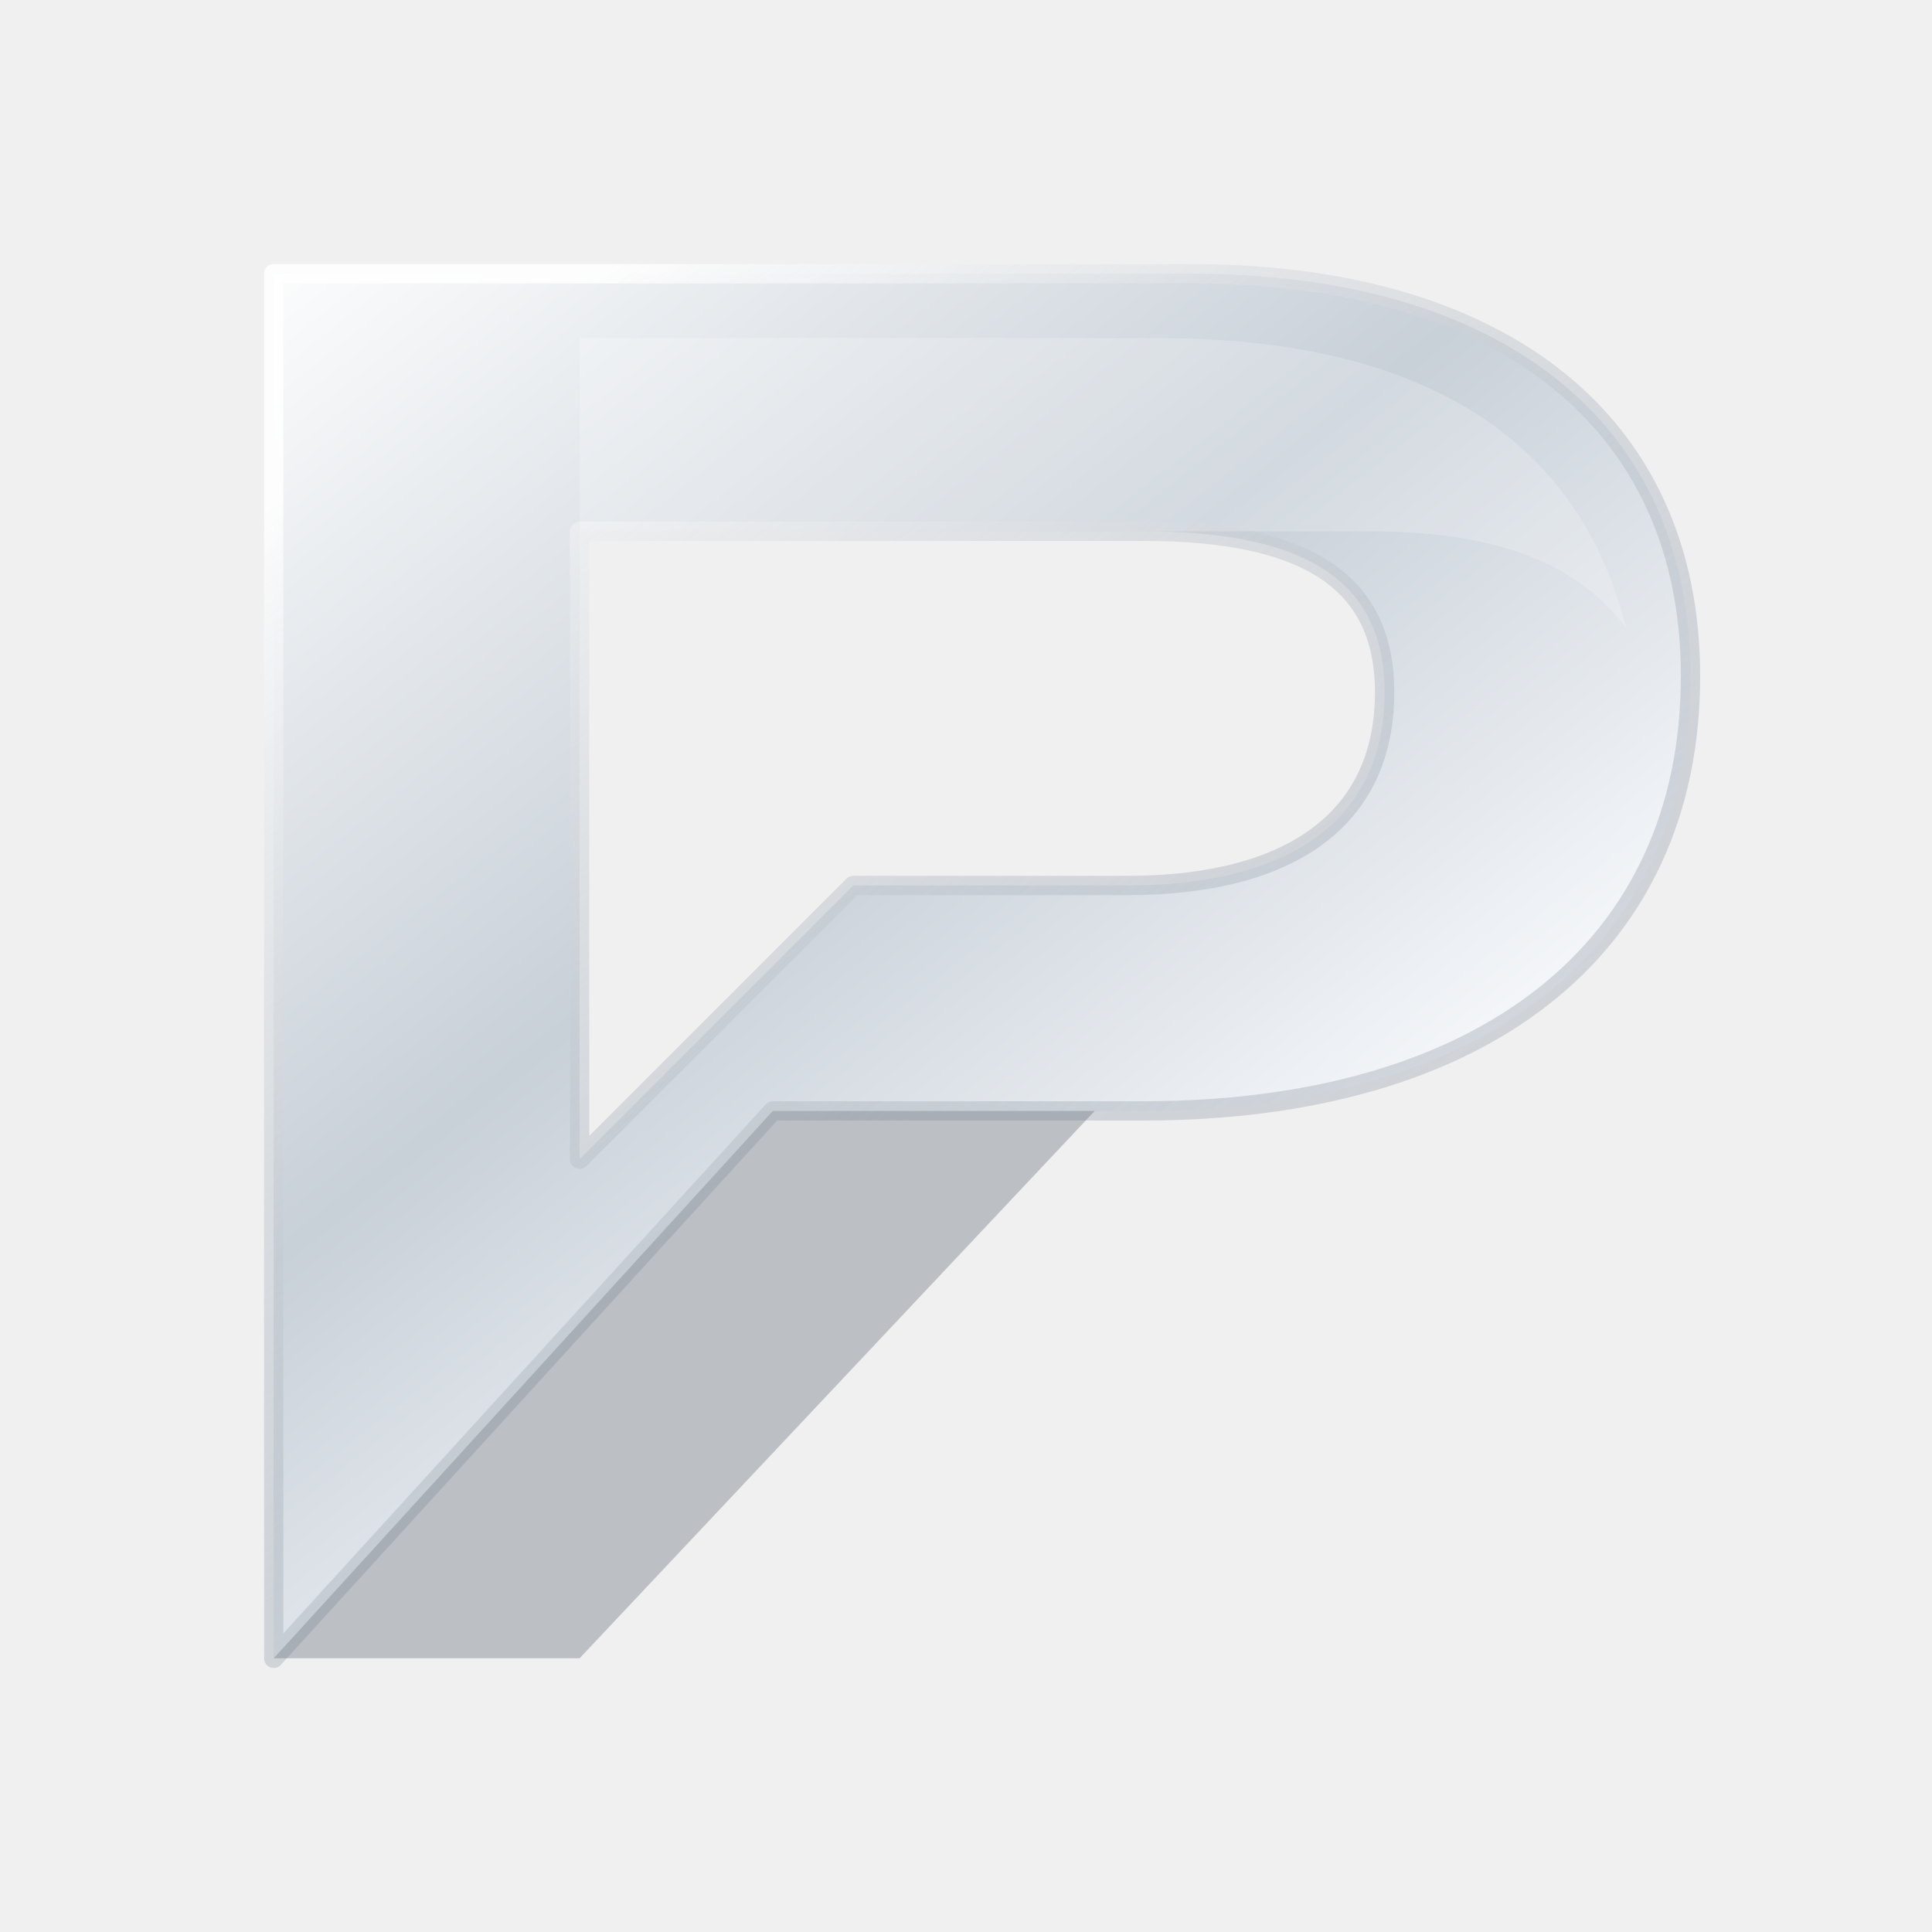
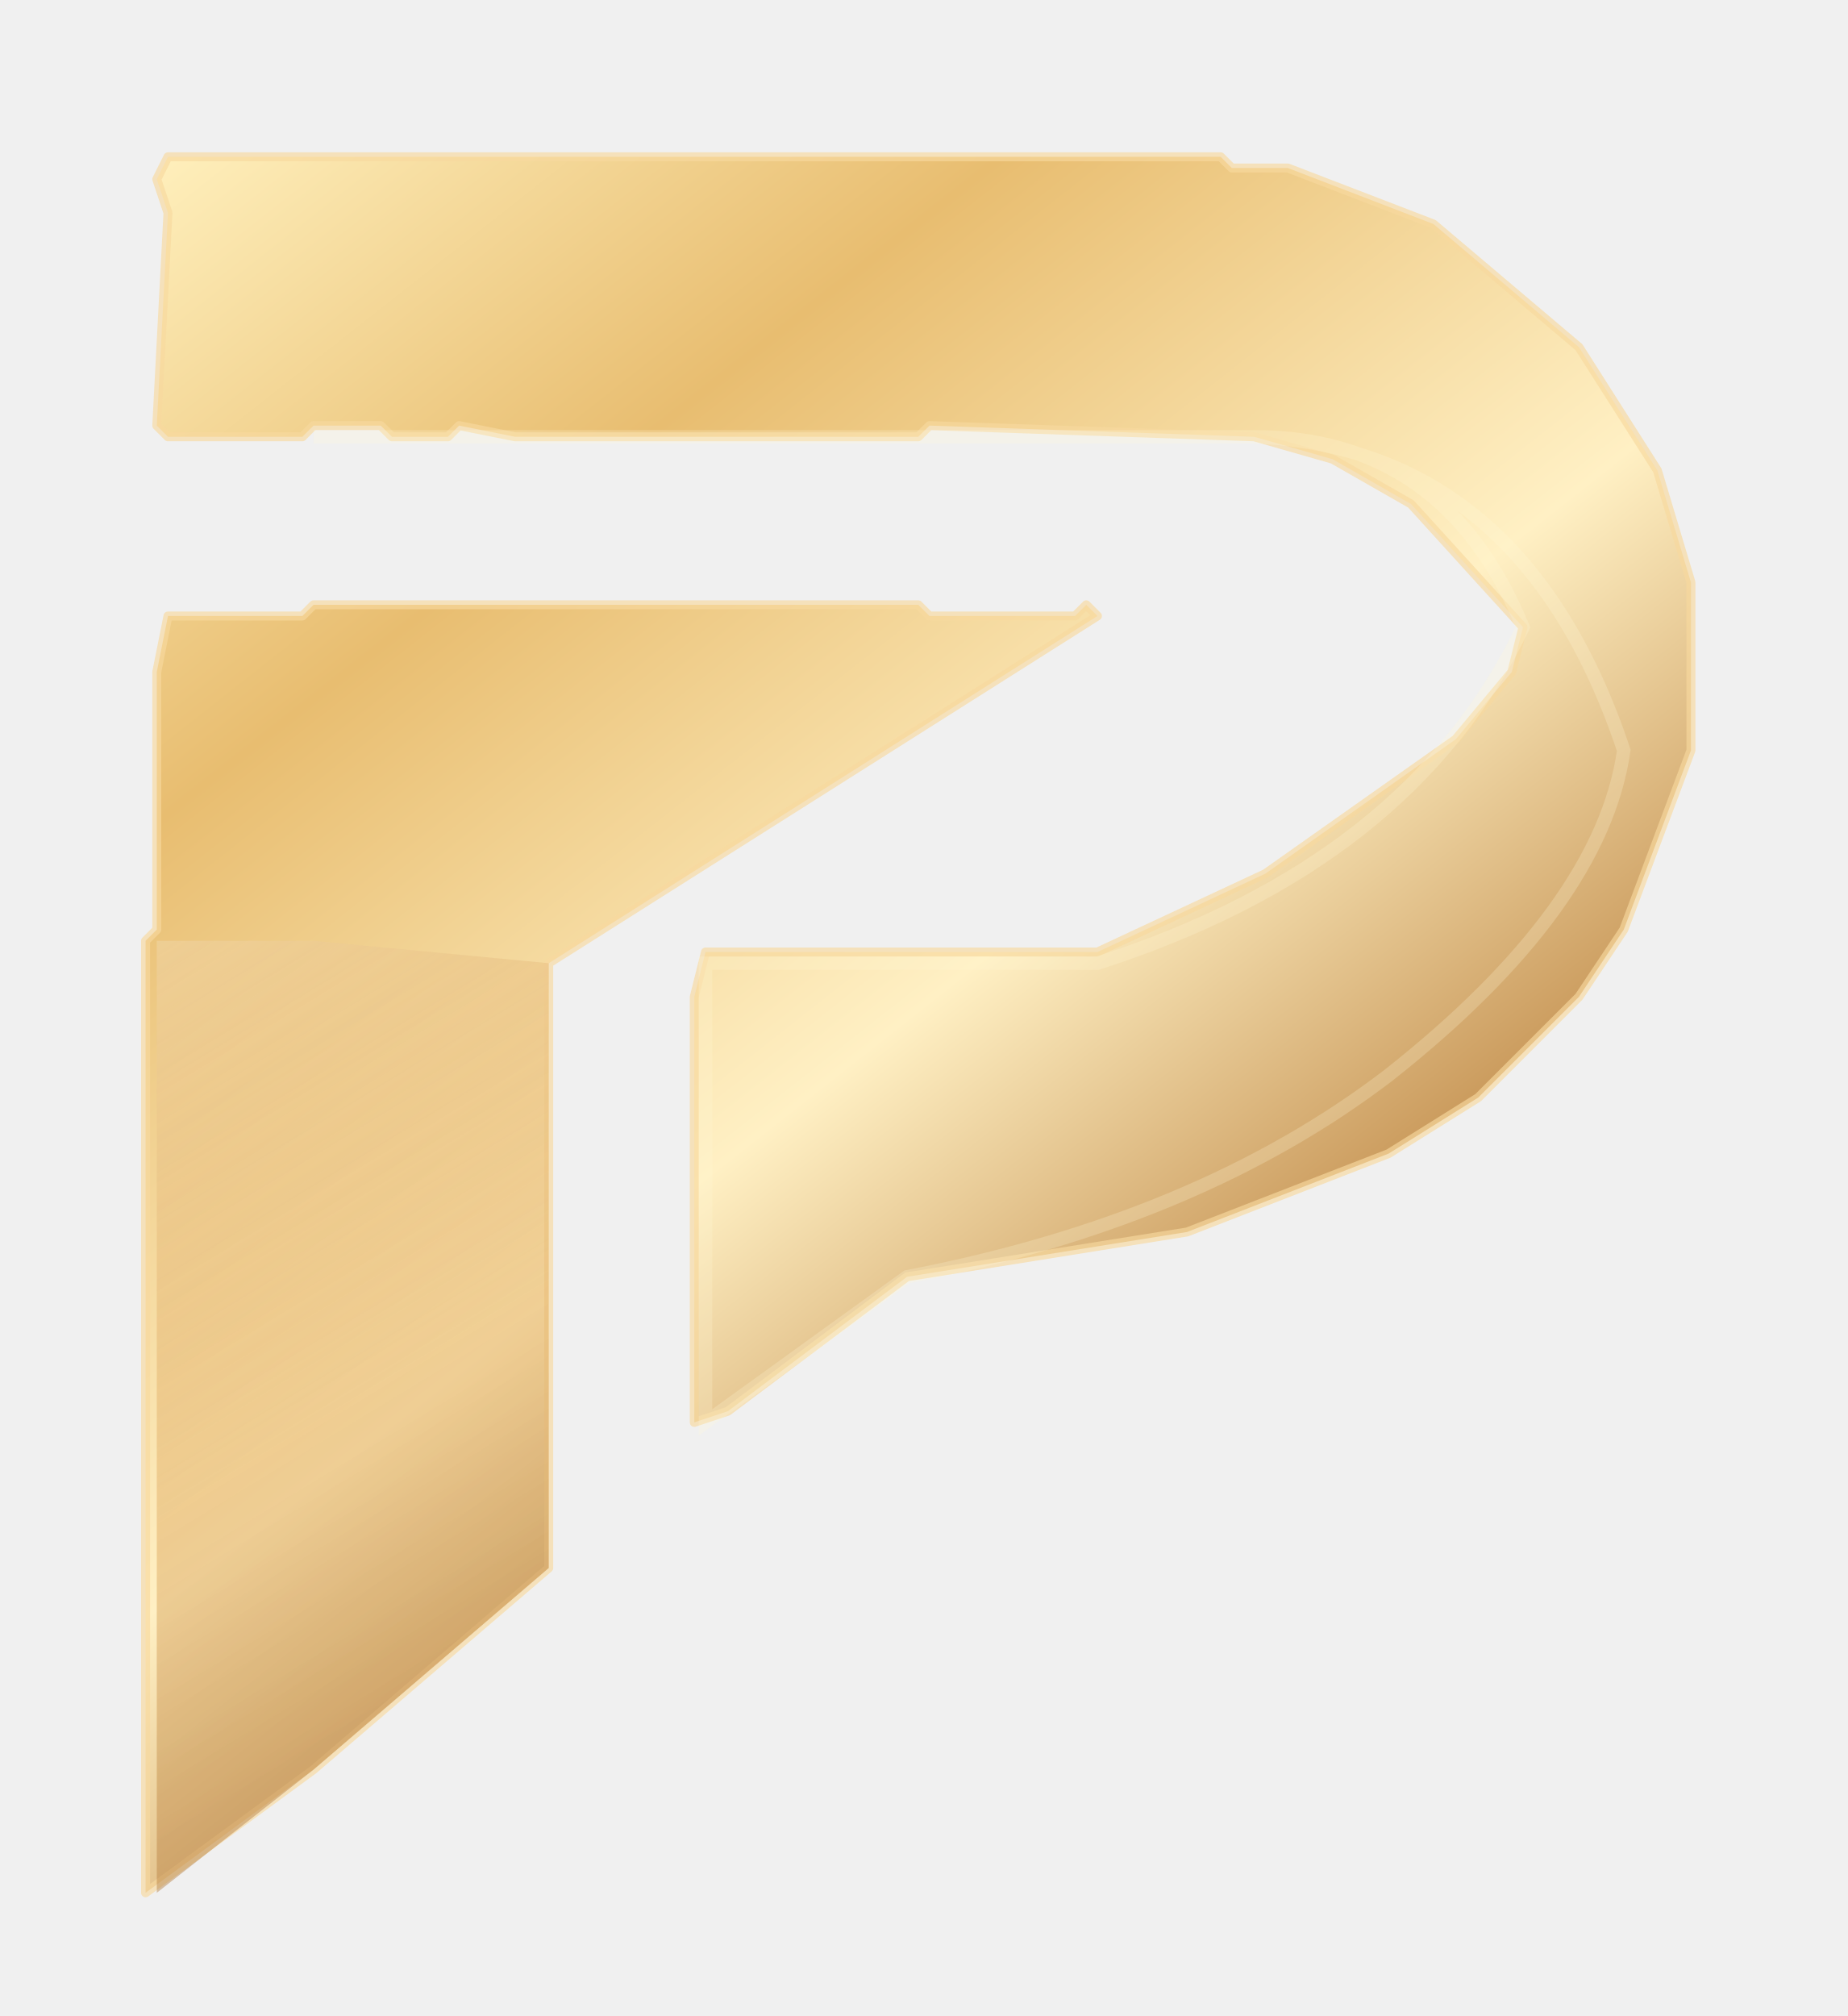
- <svg xmlns="http://www.w3.org/2000/svg" viewBox="0 0 120 120" role="img" aria-label="Pooya Labs mark">
+ <svg xmlns="http://www.w3.org/2000/svg" viewBox="0 0 165 180" role="img" aria-label="Pooya Labs folded ribbon P mark">
  <defs>
-     <linearGradient id="silver" x1="18" y1="12" x2="94" y2="108" gradientUnits="userSpaceOnUse">
-       <stop stop-color="#fff" />
-       <stop offset=".42" stop-color="#c8d0d8" />
-       <stop offset=".72" stop-color="#f5f7fa" />
-       <stop offset="1" stop-color="#8e9aa7" />
+     <linearGradient id="gold" x1="18" y1="10" x2="140" y2="165" gradientUnits="userSpaceOnUse">
+       <stop stop-color="#fff0bd" />
+       <stop offset=".24" stop-color="#e8bd70" />
+       <stop offset=".52" stop-color="#fff0c4" />
+       <stop offset=".78" stop-color="#b77b36" />
+       <stop offset="1" stop-color="#f4d99b" />
    </linearGradient>
-     <linearGradient id="edge" x1="30" y1="22" x2="80" y2="94" gradientUnits="userSpaceOnUse">
-       <stop stop-color="#fff" stop-opacity=".85" />
-       <stop offset="1" stop-color="#7d8997" stop-opacity=".25" />
+     <linearGradient id="fold" x1="35" y1="40" x2="102" y2="150" gradientUnits="userSpaceOnUse">
+       <stop stop-color="#fff7dc" stop-opacity=".92" />
+       <stop offset=".55" stop-color="#d99d4d" stop-opacity=".55" />
+       <stop offset="1" stop-color="#8b5729" stop-opacity=".72" />
    </linearGradient>
  </defs>
-   <path d="M17 103V17h57c19 0 31 9 31 25 0 17-13 27-34 27H48L17 103Zm19-31 17-17h17c10 0 16-4 16-12 0-7-5-10-15-10H36v39Z" fill="url(#silver)" stroke="url(#edge)" stroke-width="1.2" stroke-linejoin="round" />
-   <path d="M17 103 48 69h20L36 103Z" fill="#66717d" opacity=".38" />
-   <path d="M36 33h49c8 0 13 2 16 6-3-12-13-18-29-18H36v12Z" fill="#fff" opacity=".2" />
+   <g fill="url(#gold)" stroke="#f7d99e" stroke-opacity=".65" stroke-width=".8" stroke-linejoin="round">
+     <path d="M 15,14 L 14,16 L 15,19 L 14,38 L 15,39 L 27,39 L 28,38 L 34,38 L 35,39 L 40,39 L 41,38 L 46,39 L 82,39 L 83,38 L 112,39 L 119,41 L 126,45 L 136,56 L 135,60 L 130,66 L 113,78 L 98,85 L 63,85 L 62,89 L 62,127 L 65,126 L 81,114 L 106,110 L 124,103 L 132,98 L 141,89 L 145,83 L 151,67 L 151,52 L 148,42 L 141,31 L 128,20 L 115,15 L 110,15 L 109,14 Z" />
+     <path d="M 97,54 L 96,55 L 83,55 L 82,54 L 28,54 L 27,55 L 15,55 L 14,60 L 14,83 L 13,84 L 13,169 L 28,158 L 49,140 L 49,86 L 98,55 Z" />
+   </g>
+   <path d="M14 84 28 84 49 86 49 140 28 158 14 169Z" fill="url(#fold)" opacity=".7" />
+   <path d="M28 39H82L112 39Q136 40 145 67Q143 81 124 96Q107 109 81 114L63 127V86H98Q126 77 136 56Q129 39 112 39Z" fill="none" stroke="#fff5d7" stroke-opacity=".24" stroke-width="1.2" />
</svg>
